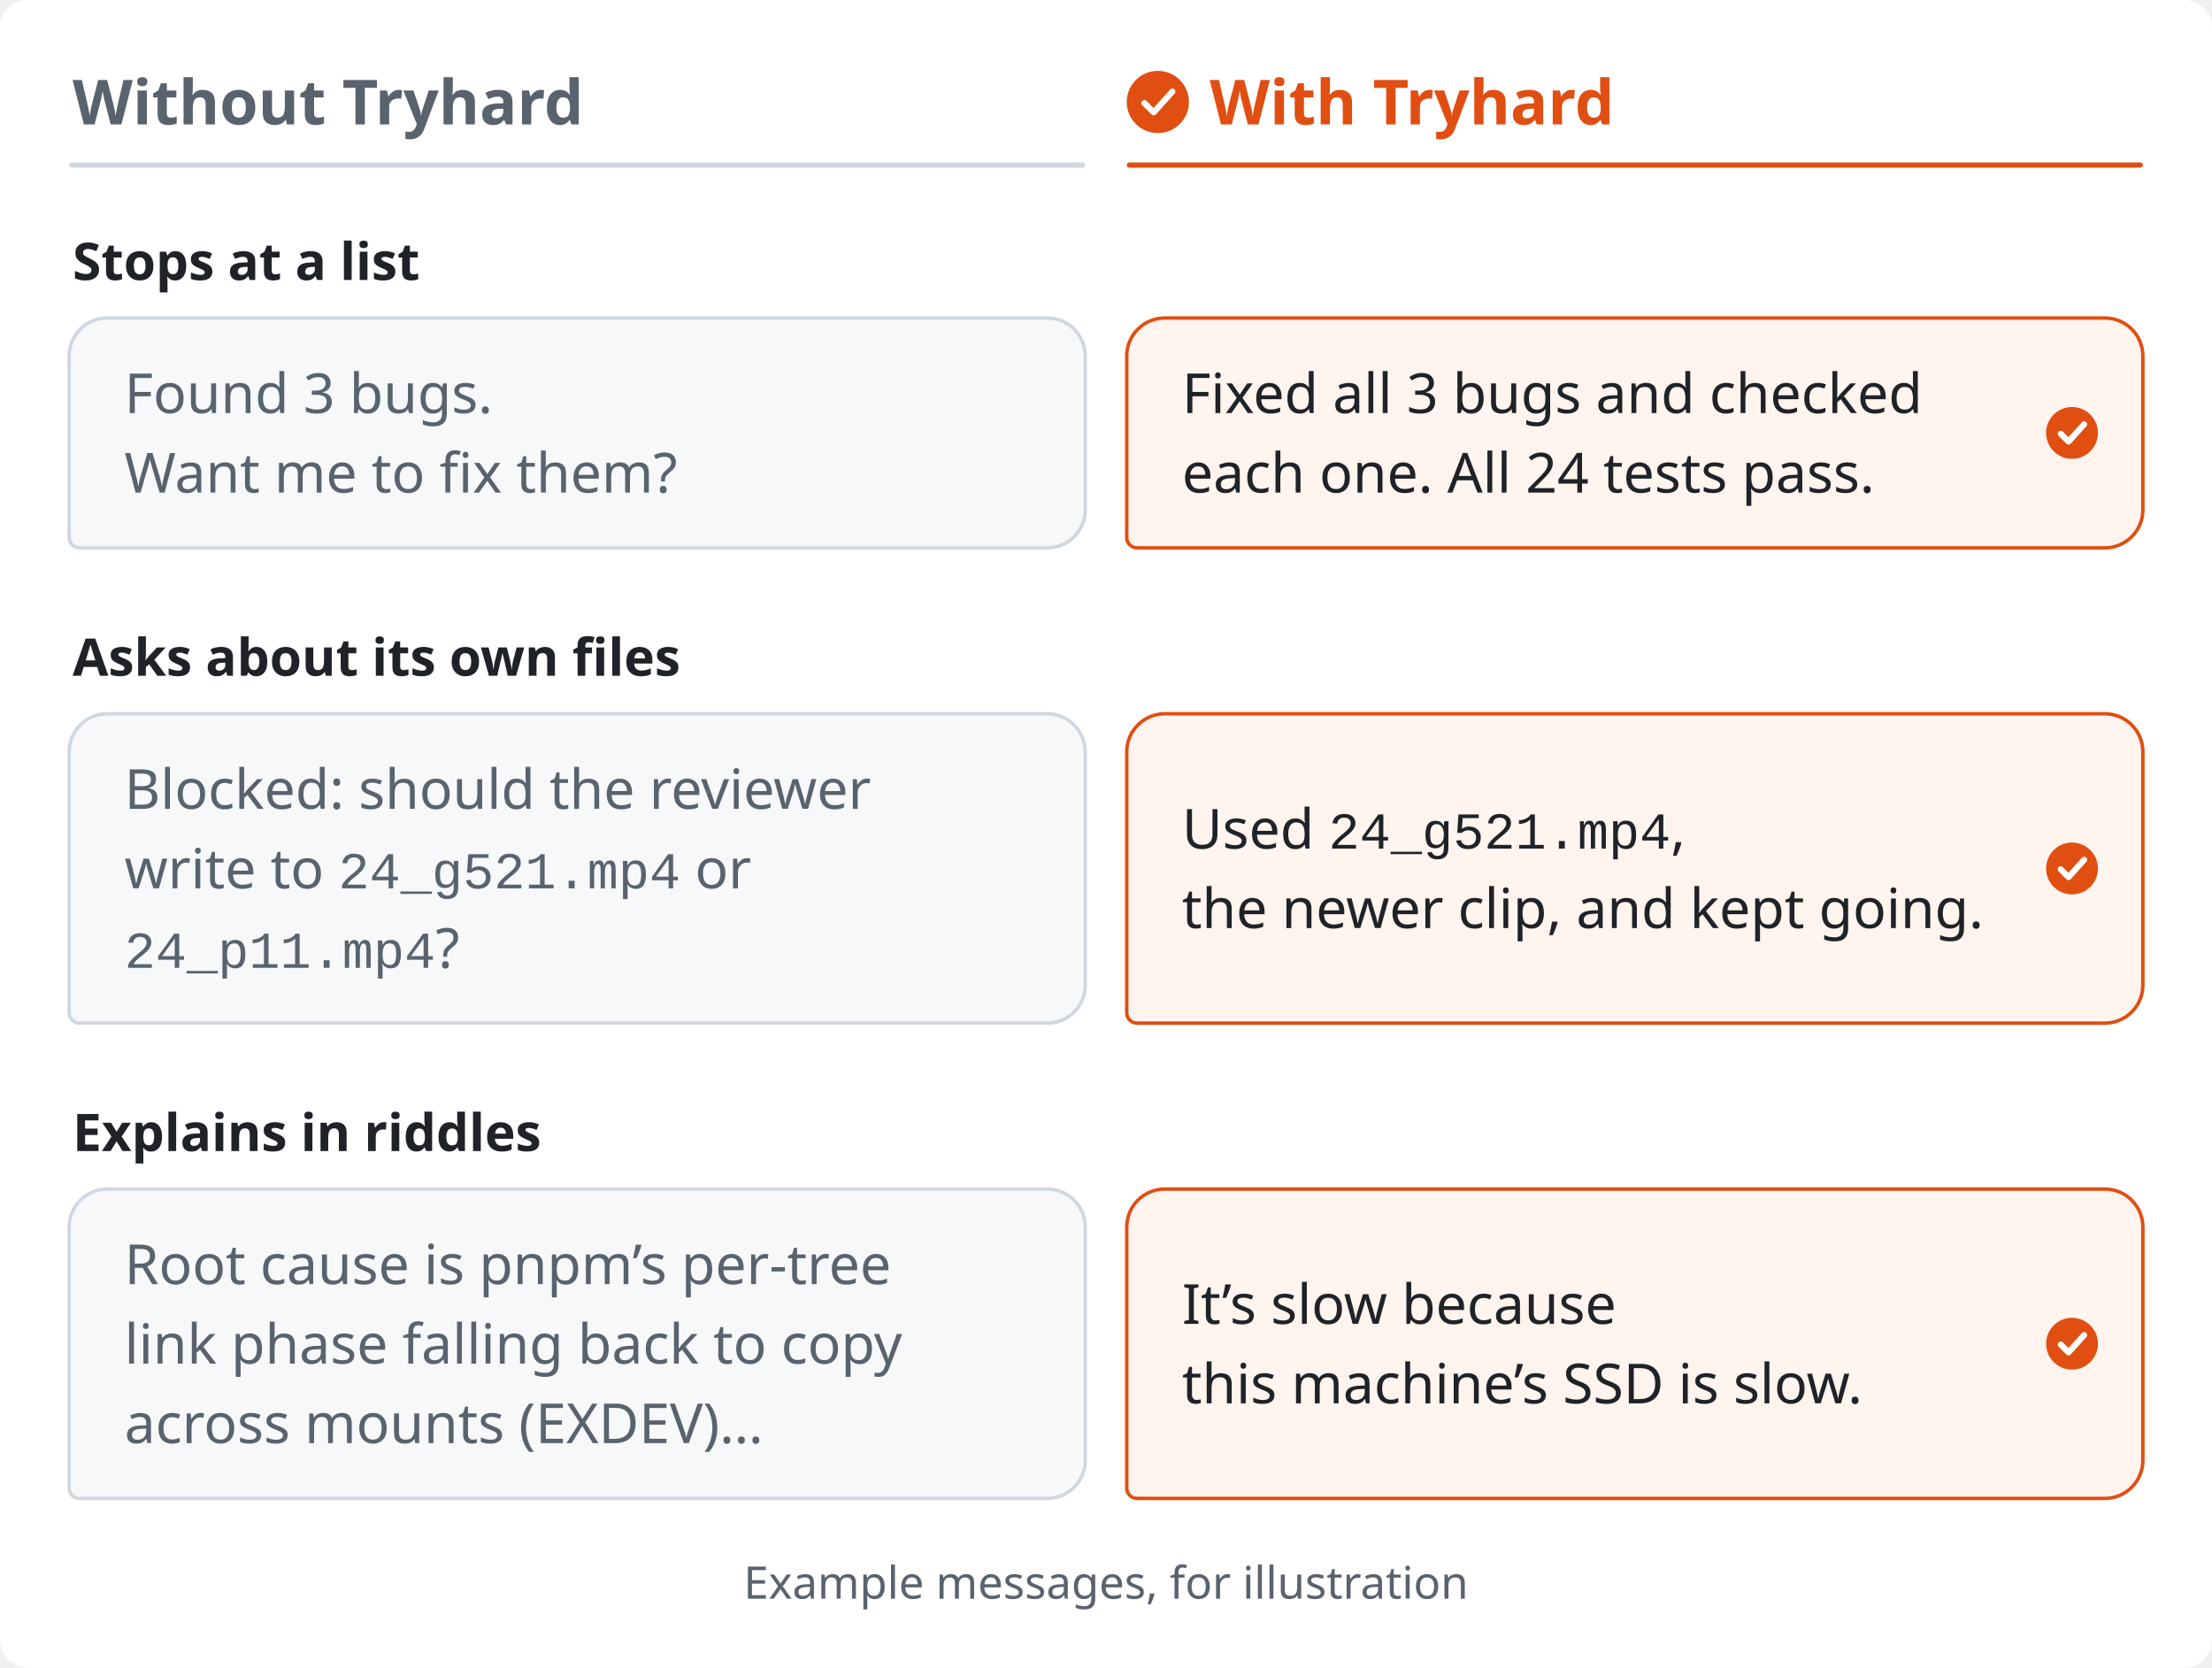
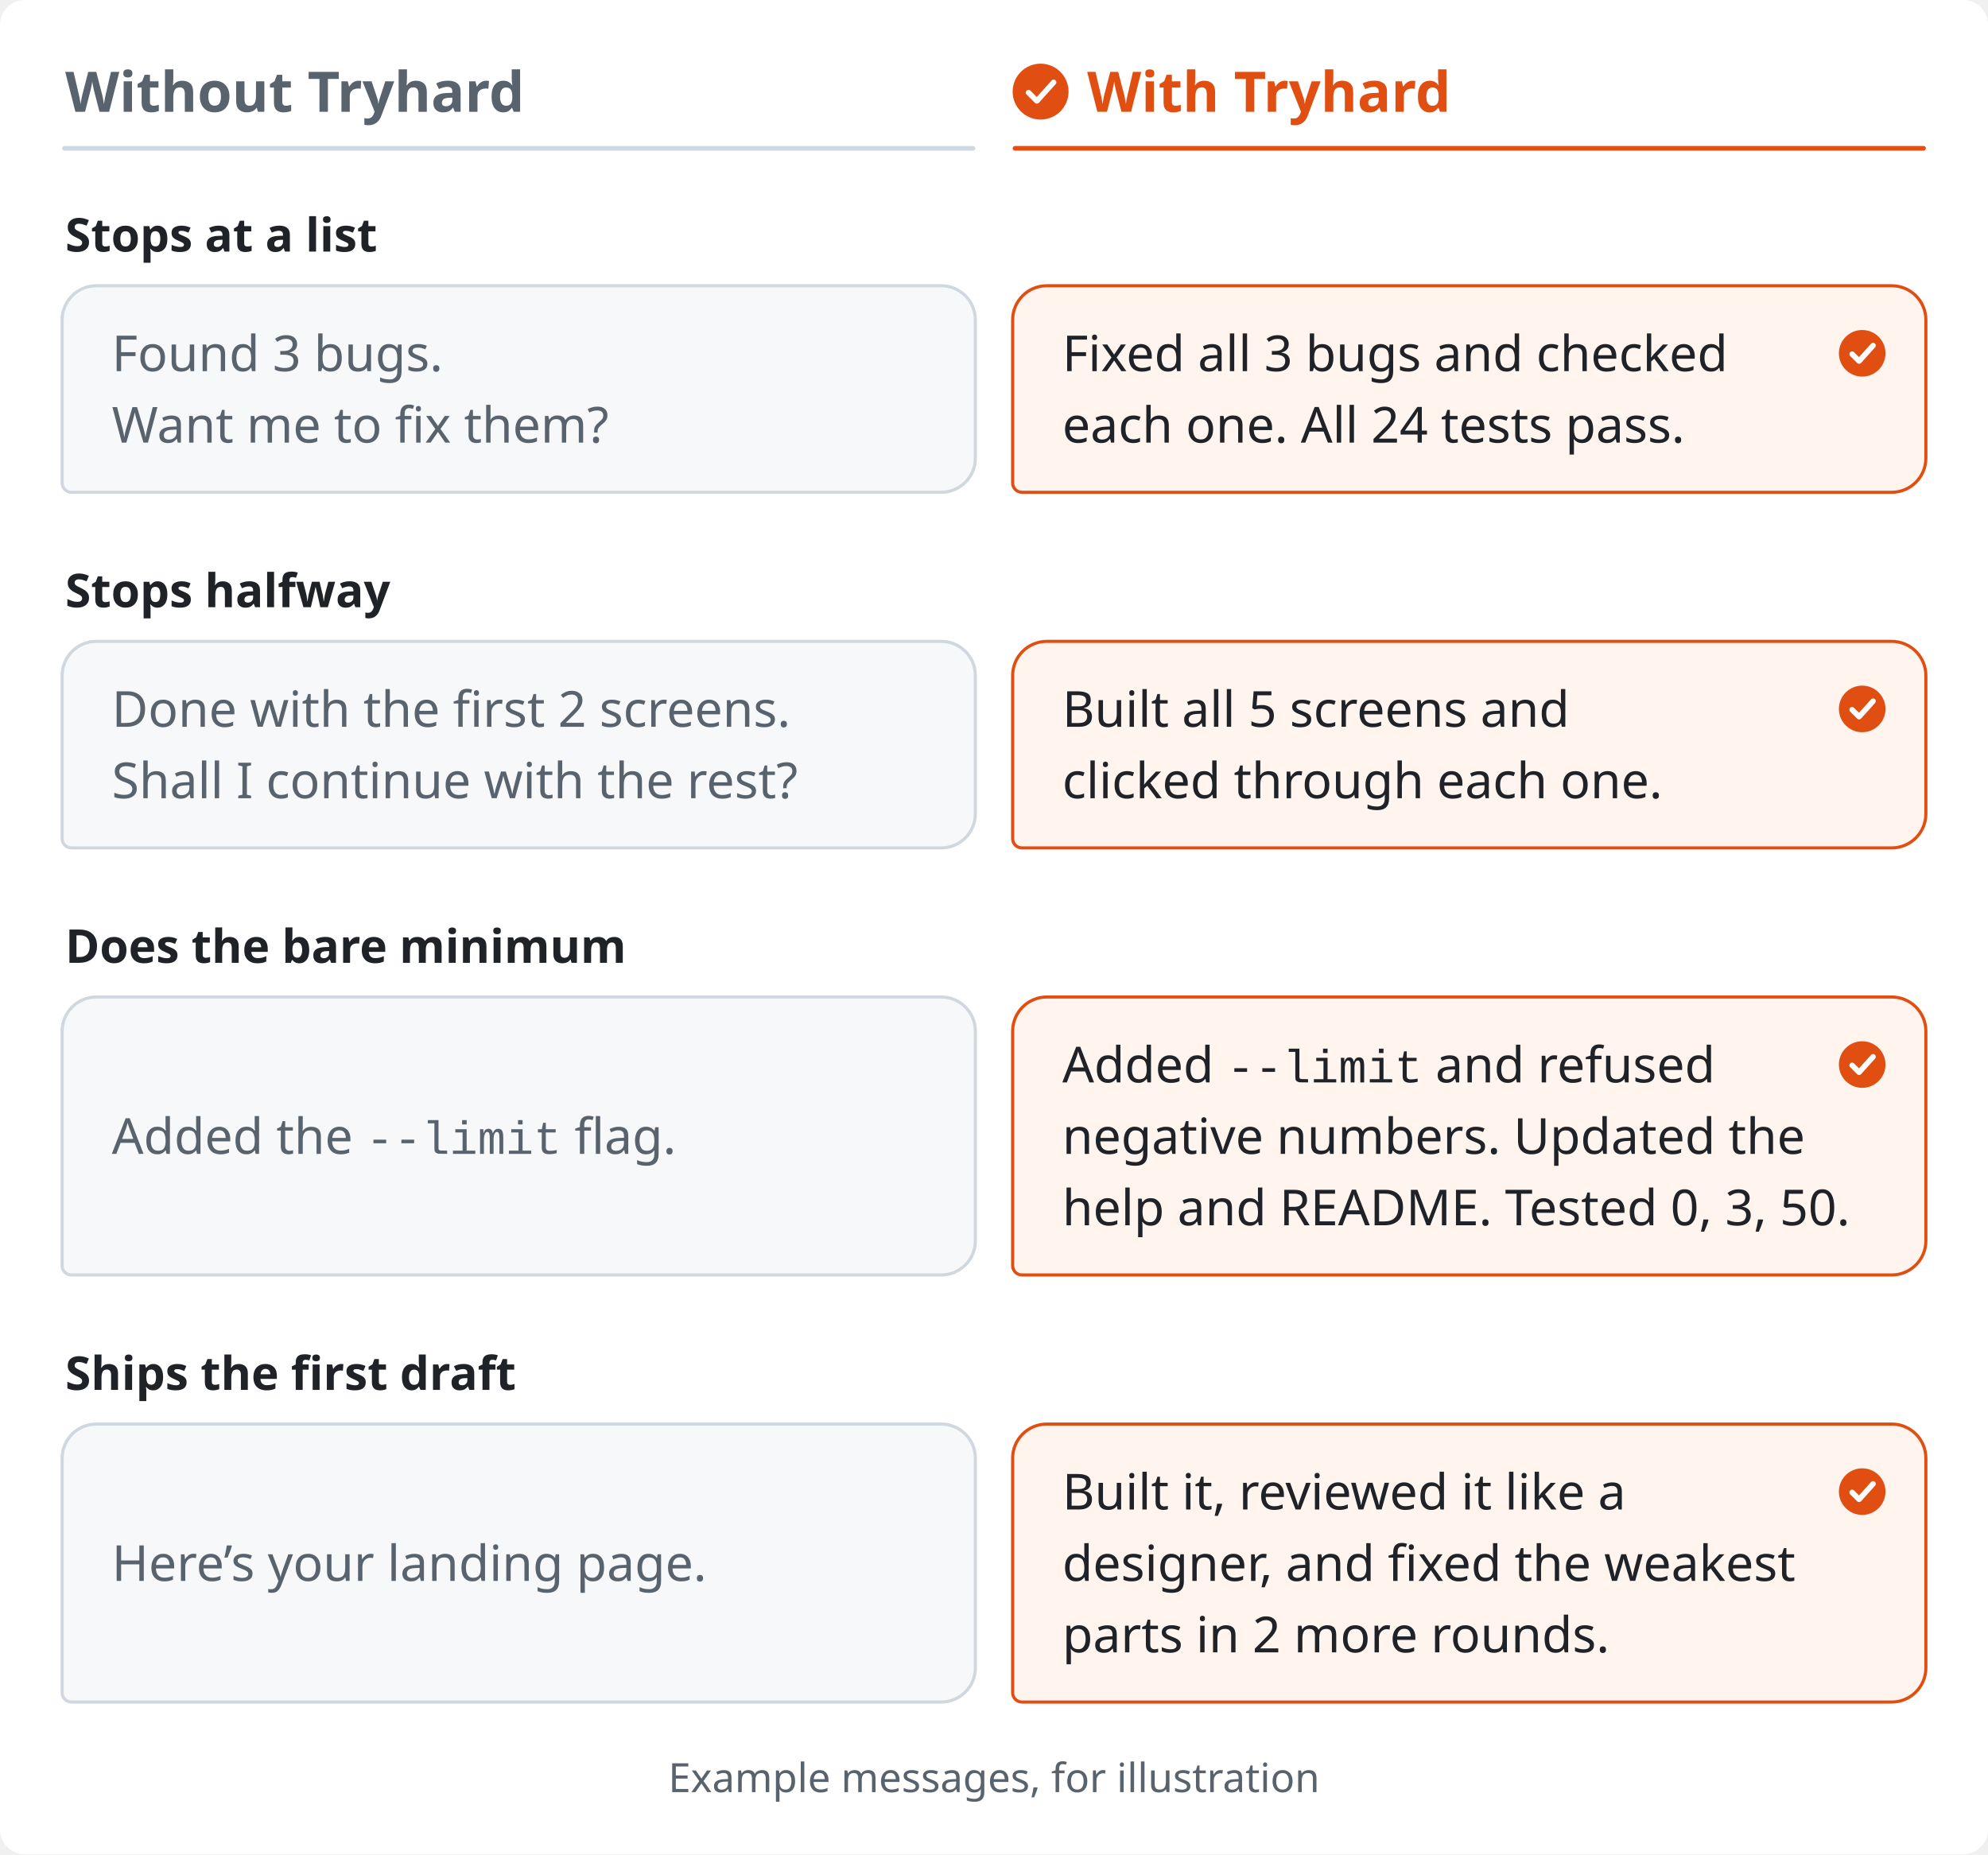
- <svg xmlns="http://www.w3.org/2000/svg" width="1280" height="965" viewBox="0 0 1280 965" role="img" aria-labelledby="title desc">
+ <svg xmlns="http://www.w3.org/2000/svg" width="1280" height="1194" viewBox="0 0 1280 1194" role="img" aria-labelledby="title desc">
  <style>
    .sans { font-family: -apple-system, BlinkMacSystemFont, 'Segoe UI', 'Noto Sans', Helvetica, Arial, sans-serif; }
    .mono { font-family: ui-monospace, SFMono-Regular, 'SF Mono', Menlo, Consolas, 'Liberation Mono', monospace; }
    .page { fill: #ffffff; }
    .ink { fill: #1f2328; }
    .muted { fill: #59636e; }
    .hot { fill: #e04e12; }
    .tick { fill: none; stroke: #ffffff; stroke-width: 3.5; stroke-linecap: round; stroke-linejoin: round; }
    .b-off { fill: #f6f8fa; stroke: #d0d7de; stroke-width: 2; }
    .b-on { fill: #fff4ee; stroke: #e04e12; stroke-width: 2; }
    .r-off { fill: #d0d7de; }
    .t-off { fill: #59636e; }
    .t-on { fill: #1f2328; }
  </style>
-   <rect class="page" width="1280" height="965" rx="16" />
+   <rect class="page" width="1280" height="1194" rx="16" />
  <text class="sans muted" x="42" y="72" font-size="36" font-weight="800">Without Tryhard</text>
  <g>
    <circle class="hot" cx="670" cy="59" r="18" />
    <path class="tick" d="M662.2 59.6l5.4 5.4l10.8 -12" />
  </g>
  <text class="sans hot" x="700" y="72" font-size="36" font-weight="800">With Tryhard</text>
  <rect class="r-off" x="40" y="94" width="588" height="3" rx="1.5" />
  <rect class="hot" x="652" y="94" width="588" height="3" rx="1.5" />
  <text class="sans ink" x="42" y="162" font-size="30" font-weight="700">Stops at a list</text>
  <path class="b-off" d="M62 184H606a22 22 0 0 1 22 22V295a22 22 0 0 1 -22 22H46a6 6 0 0 1 -6 -6V206a22 22 0 0 1 22 -22Z" />
  <text class="sans t-off" x="72" y="239" font-size="32">Found 3 bugs.</text>
  <text class="sans t-off" x="72" y="285" font-size="32">Want me to fix them?</text>
  <path class="b-on" d="M674 184H1218a22 22 0 0 1 22 22V295a22 22 0 0 1 -22 22H658a6 6 0 0 1 -6 -6V206a22 22 0 0 1 22 -22Z" />
  <text class="sans t-on" x="684" y="239" font-size="32">Fixed all 3 bugs and checked</text>
  <text class="sans t-on" x="684" y="285" font-size="32">each one. All 24 tests pass.</text>
  <g>
-     <circle class="hot" cx="1199" cy="250.5" r="15" />
-     <path class="tick" d="M1192.5 251l4.5 4.5l9 -10" />
+     <circle class="hot" cx="1199" cy="227.5" r="15" />
+     <path class="tick" d="M1192.5 228l4.5 4.5l9 -10" />
  </g>
-   <text class="sans ink" x="42" y="391" font-size="30" font-weight="700">Asks about its own files</text>
-   <path class="b-off" d="M62 413H606a22 22 0 0 1 22 22V570a22 22 0 0 1 -22 22H46a6 6 0 0 1 -6 -6V435a22 22 0 0 1 22 -22Z" />
-   <text class="sans t-off" x="72" y="468" font-size="32">Blocked: should the reviewer</text>
-   <text class="sans t-off" x="72" y="514" font-size="32">write to <tspan class="mono" font-size="30">24_g521.mp4</tspan> or</text>
-   <text class="sans t-off" x="72" y="560" font-size="32">
-     <tspan class="mono" font-size="30">24_p11.mp4</tspan>?</text>
-   <path class="b-on" d="M674 413H1218a22 22 0 0 1 22 22V570a22 22 0 0 1 -22 22H658a6 6 0 0 1 -6 -6V435a22 22 0 0 1 22 -22Z" />
-   <text class="sans t-on" x="684" y="491" font-size="32">Used <tspan class="mono" font-size="30">24_g521.mp4</tspan>,</text>
-   <text class="sans t-on" x="684" y="537" font-size="32">the newer clip, and kept going.</text>
+   <text class="sans ink" x="42" y="391" font-size="30" font-weight="700">Stops halfway</text>
+   <path class="b-off" d="M62 413H606a22 22 0 0 1 22 22V524a22 22 0 0 1 -22 22H46a6 6 0 0 1 -6 -6V435a22 22 0 0 1 22 -22Z" />
+   <text class="sans t-off" x="72" y="468" font-size="32">Done with the first 2 screens.</text>
+   <text class="sans t-off" x="72" y="514" font-size="32">Shall I continue with the rest?</text>
+   <path class="b-on" d="M674 413H1218a22 22 0 0 1 22 22V524a22 22 0 0 1 -22 22H658a6 6 0 0 1 -6 -6V435a22 22 0 0 1 22 -22Z" />
+   <text class="sans t-on" x="684" y="468" font-size="32">Built all 5 screens and</text>
+   <text class="sans t-on" x="684" y="514" font-size="32">clicked through each one.</text>
  <g>
-     <circle class="hot" cx="1199" cy="502.5" r="15" />
-     <path class="tick" d="M1192.5 503l4.5 4.5l9 -10" />
+     <circle class="hot" cx="1199" cy="456.5" r="15" />
+     <path class="tick" d="M1192.5 457l4.5 4.5l9 -10" />
  </g>
-   <text class="sans ink" x="42" y="666" font-size="30" font-weight="700">Explains in riddles</text>
-   <path class="b-off" d="M62 688H606a22 22 0 0 1 22 22V845a22 22 0 0 1 -22 22H46a6 6 0 0 1 -6 -6V710a22 22 0 0 1 22 -22Z" />
-   <text class="sans t-off" x="72" y="743" font-size="32">Root cause is pnpm’s per-tree</text>
-   <text class="sans t-off" x="72" y="789" font-size="32">link phase falling back to copy</text>
-   <text class="sans t-off" x="72" y="835" font-size="32">across mounts (EXDEV)…</text>
-   <path class="b-on" d="M674 688H1218a22 22 0 0 1 22 22V845a22 22 0 0 1 -22 22H658a6 6 0 0 1 -6 -6V710a22 22 0 0 1 22 -22Z" />
-   <text class="sans t-on" x="684" y="766" font-size="32">It’s slow because</text>
-   <text class="sans t-on" x="684" y="812" font-size="32">this machine’s SSD is slow.</text>
+   <text class="sans ink" x="42" y="620" font-size="30" font-weight="700">Does the bare minimum</text>
+   <path class="b-off" d="M62 642H606a22 22 0 0 1 22 22V799a22 22 0 0 1 -22 22H46a6 6 0 0 1 -6 -6V664a22 22 0 0 1 22 -22Z" />
+   <text class="sans t-off" x="72" y="743" font-size="32">Added the <tspan class="mono" font-size="30">--limit</tspan> flag.</text>
+   <path class="b-on" d="M674 642H1218a22 22 0 0 1 22 22V799a22 22 0 0 1 -22 22H658a6 6 0 0 1 -6 -6V664a22 22 0 0 1 22 -22Z" />
+   <text class="sans t-on" x="684" y="697" font-size="32">Added <tspan class="mono" font-size="30">--limit</tspan> and refused</text>
+   <text class="sans t-on" x="684" y="743" font-size="32">negative numbers. Updated the</text>
+   <text class="sans t-on" x="684" y="789" font-size="32">help and README. Tested 0, 3, 50.</text>
  <g>
-     <circle class="hot" cx="1199" cy="777.5" r="15" />
-     <path class="tick" d="M1192.5 778l4.5 4.5l9 -10" />
+     <circle class="hot" cx="1199" cy="685.5" r="15" />
+     <path class="tick" d="M1192.5 686l4.5 4.5l9 -10" />
  </g>
-   <text class="sans muted" x="640" y="925" font-size="26" text-anchor="middle">Example messages, for illustration</text>
+   <text class="sans ink" x="42" y="895" font-size="30" font-weight="700">Ships the first draft</text>
+   <path class="b-off" d="M62 917H606a22 22 0 0 1 22 22V1074a22 22 0 0 1 -22 22H46a6 6 0 0 1 -6 -6V939a22 22 0 0 1 22 -22Z" />
+   <text class="sans t-off" x="72" y="1018" font-size="32">Here’s your landing page.</text>
+   <path class="b-on" d="M674 917H1218a22 22 0 0 1 22 22V1074a22 22 0 0 1 -22 22H658a6 6 0 0 1 -6 -6V939a22 22 0 0 1 22 -22Z" />
+   <text class="sans t-on" x="684" y="972" font-size="32">Built it, reviewed it like a</text>
+   <text class="sans t-on" x="684" y="1018" font-size="32">designer, and fixed the weakest</text>
+   <text class="sans t-on" x="684" y="1064" font-size="32">parts in 2 more rounds.</text>
+   <g>
+     <circle class="hot" cx="1199" cy="960.5" r="15" />
+     <path class="tick" d="M1192.5 961l4.5 4.5l9 -10" />
+   </g>
+   <text class="sans muted" x="640" y="1154" font-size="26" text-anchor="middle">Example messages, for illustration</text>
</svg>
